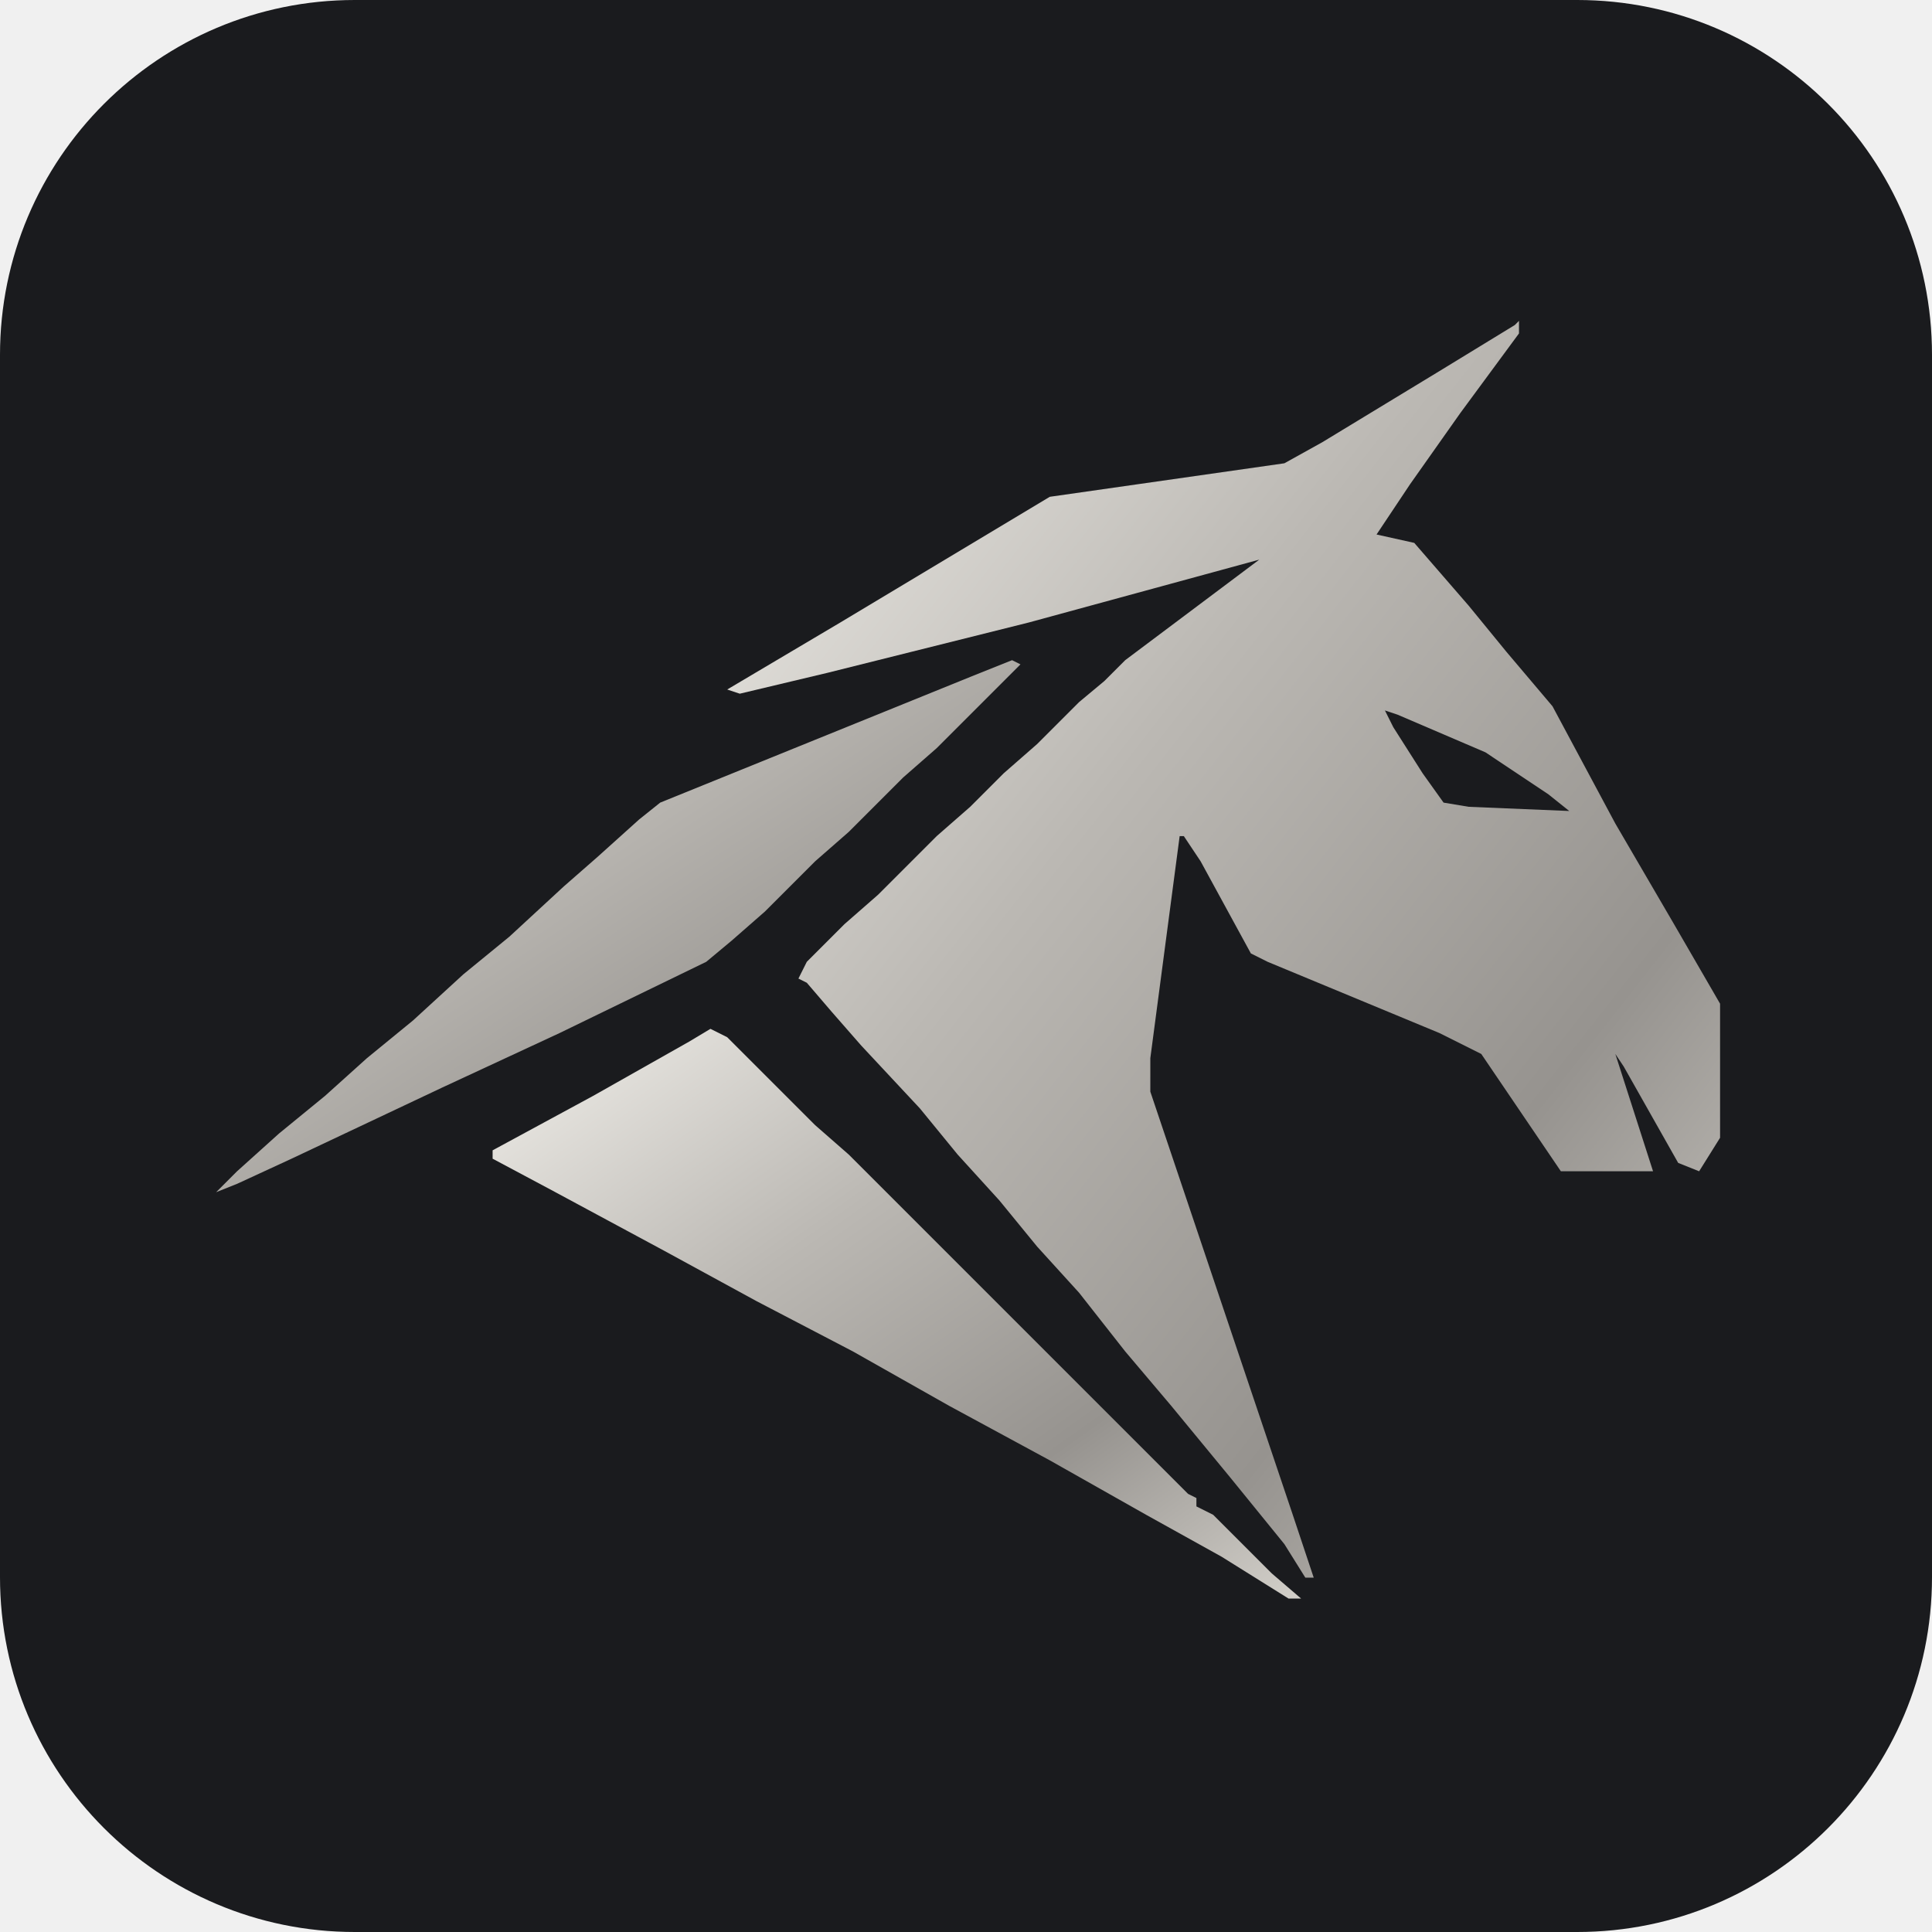
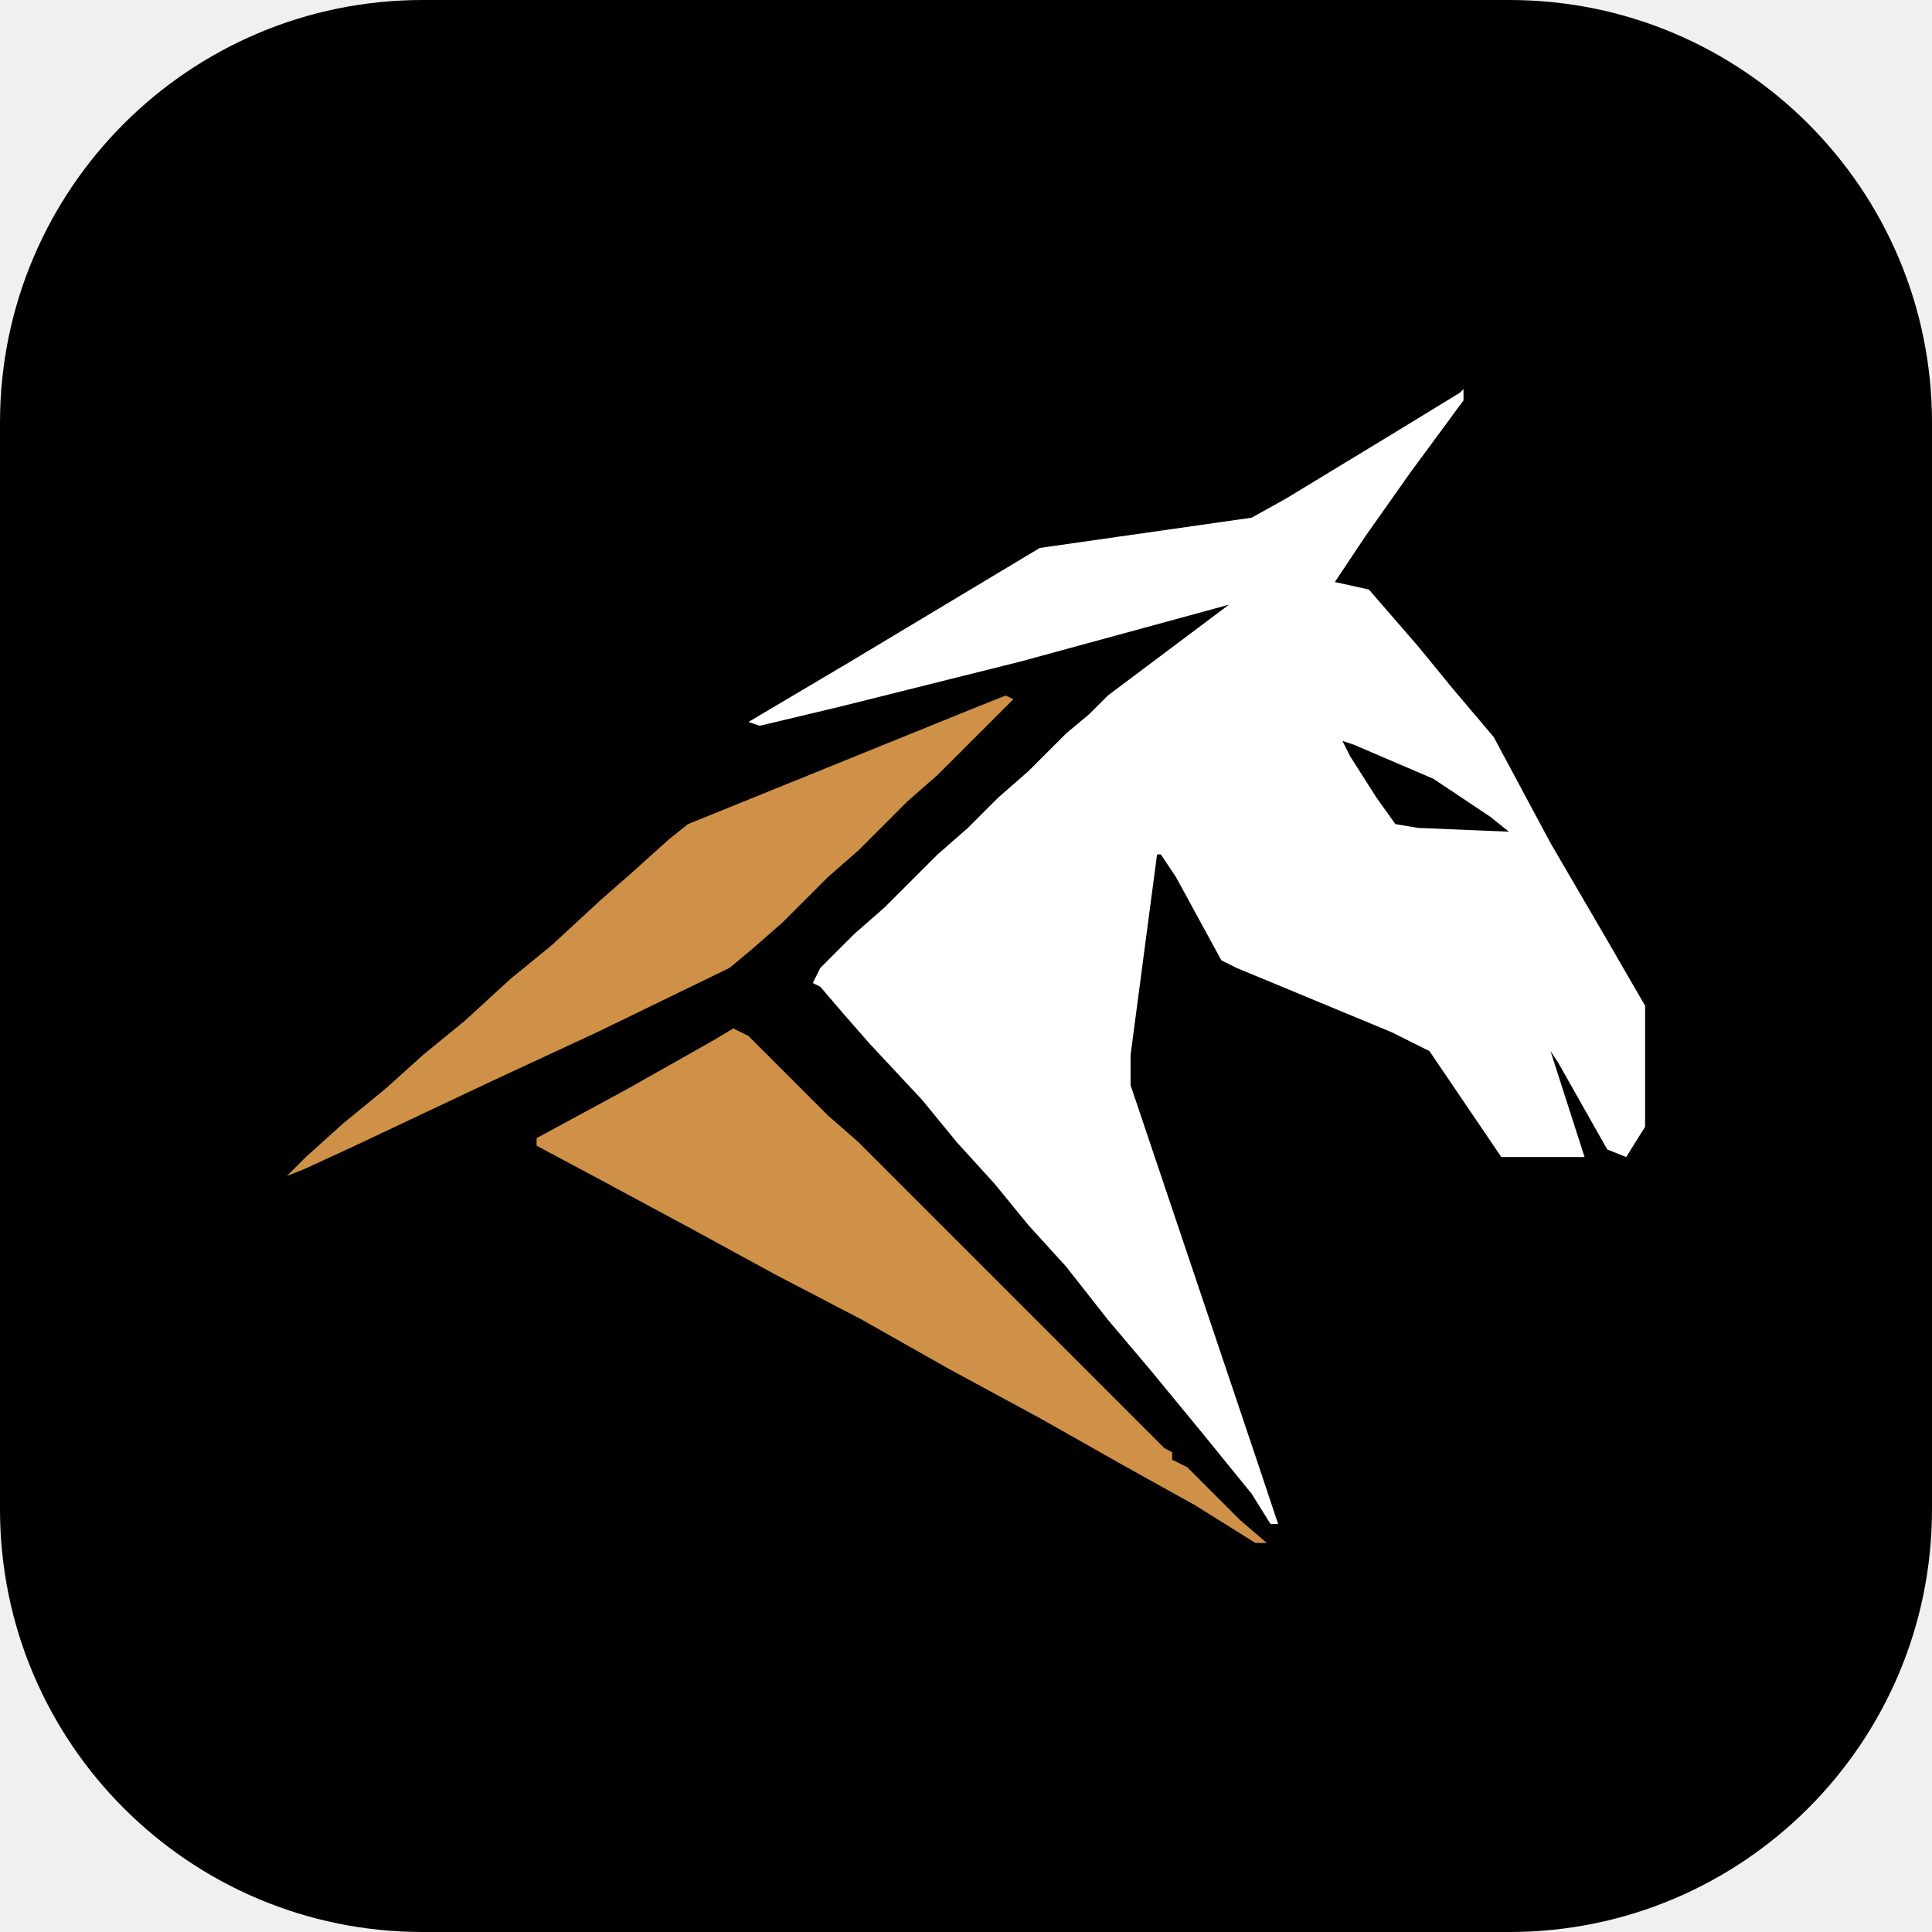
- <svg xmlns="http://www.w3.org/2000/svg" viewBox="60 60 392 392">
-   <rect x="60" y="60" width="392" height="392" rx="72" fill="#1a1b1e" />
-   <defs>
-     <linearGradient id="silver" x1="0" y1="0" x2="1" y2="1">
-       <stop offset="0" stop-color="#f1efea" />
-       <stop offset=".38" stop-color="#bbb8b3" />
-       <stop offset=".72" stop-color="#96938f" />
-       <stop offset="1" stop-color="#d2cfc9" />
-     </linearGradient>
-   </defs>
-   <g transform="translate(256 256) scale(.85) translate(-256 -256)">
-     <path d="M0,0 L0,3 L-14,22 L-26,39 L-34,51 L-25,53 L-12,68 L-3,79 L8,92 L23,120 L37,144 L48,163 L48,195 L43,203 L38,201 L25,178 L23,175 L32,203 L10,203 L-9,175 L-19,170 L-60,153 L-64,151 L-76,129 L-80,123 L-81,123 L-88,176 L-88,184 L-54,285 L-49,300 L-51,300 L-56,292 L-69,276 L-83,259 L-94,246 L-105,232 L-115,221 L-124,210 L-134,199 L-143,188 L-157,173 L-164,165 L-170,158 L-172,157 L-170,153 L-161,144 L-153,137 L-139,123 L-131,116 L-123,108 L-115,101 L-105,91 L-99,86 L-94,81 L-78,69 L-62,57 L-117,72 L-165,84 L-186,89 L-189,88 L-162,72 L-137,57 L-112,42 L-56,34 L-47,29 L-19,12 L-1,1 Z M-32,93 L-30,97 L-23,108 L-18,115 L-12,116 L12,117 L7,113 L-8,103 L-29,94 Z M-82,120 Z M-57,285 Z " fill="url(#silver)" transform="translate(388,102)" />
-     <path d="M0,0 L2,1 L-18,21 L-26,28 L-39,41 L-47,48 L-59,60 L-67,67 L-73,72 L-108,89 L-136,102 L-172,119 L-185,125 L-190,127 L-185,122 L-175,113 L-164,104 L-154,95 L-143,86 L-131,75 L-120,66 L-107,54 L-99,47 L-89,38 L-84,34 L-47,19 L-10,4 Z " fill="url(#silver)" transform="translate(267,183)" />
-     <path d="M0,0 L4,2 L25,23 L33,30 L114,111 L116,112 L116,114 L120,116 L134,130 L141,136 L138,136 L122,126 L104,116 L81,103 L57,90 L34,77 L11,65 L-11,53 L-37,39 L-52,31 L-52,29 L-28,16 L-5,3 Z " fill="url(#silver)" transform="translate(195,271)" />
-   </g>
+ <svg xmlns="http://www.w3.org/2000/svg" viewBox="0 0 512 512">
+   <rect width="512" height="512" rx="112" fill="#000" />
+   <svg x="64" y="64" width="384" height="384" viewBox="65 63 383 383">
+     <path fill="#fff" transform="translate(388,102)" d="M0,0 L0,3 L-14,22 L-26,39 L-34,51 L-25,53 L-12,68 L-3,79 L8,92 L23,120 L37,144 L48,163 L48,195 L43,203 L38,201 L25,178 L23,175 L32,203 L10,203 L-9,175 L-19,170 L-60,153 L-64,151 L-76,129 L-80,123 L-81,123 L-88,176 L-88,184 L-54,285 L-49,300 L-51,300 L-56,292 L-69,276 L-83,259 L-94,246 L-105,232 L-115,221 L-124,210 L-134,199 L-143,188 L-157,173 L-164,165 L-170,158 L-172,157 L-170,153 L-161,144 L-153,137 L-139,123 L-131,116 L-123,108 L-115,101 L-105,91 L-99,86 L-94,81 L-78,69 L-62,57 L-117,72 L-165,84 L-186,89 L-189,88 L-162,72 L-137,57 L-112,42 L-56,34 L-47,29 L-19,12 L-1,1 Z M-32,93 L-30,97 L-23,108 L-18,115 L-12,116 L12,117 L7,113 L-8,103 L-29,94 Z" />
+     <path fill="#cf9148" transform="translate(267,183)" d="M0,0 L2,1 L-18,21 L-26,28 L-39,41 L-47,48 L-59,60 L-67,67 L-73,72 L-108,89 L-136,102 L-172,119 L-185,125 L-190,127 L-185,122 L-175,113 L-164,104 L-154,95 L-143,86 L-131,75 L-120,66 L-107,54 L-99,47 L-89,38 L-84,34 L-47,19 L-10,4 Z" />
+     <path fill="#cf9148" transform="translate(195,271)" d="M0,0 L4,2 L25,23 L33,30 L114,111 L116,112 L116,114 L120,116 L134,130 L141,136 L138,136 L122,126 L104,116 L81,103 L57,90 L34,77 L11,65 L-11,53 L-37,39 L-52,31 L-52,29 L-28,16 L-5,3 Z" />
+   </svg>
</svg>
